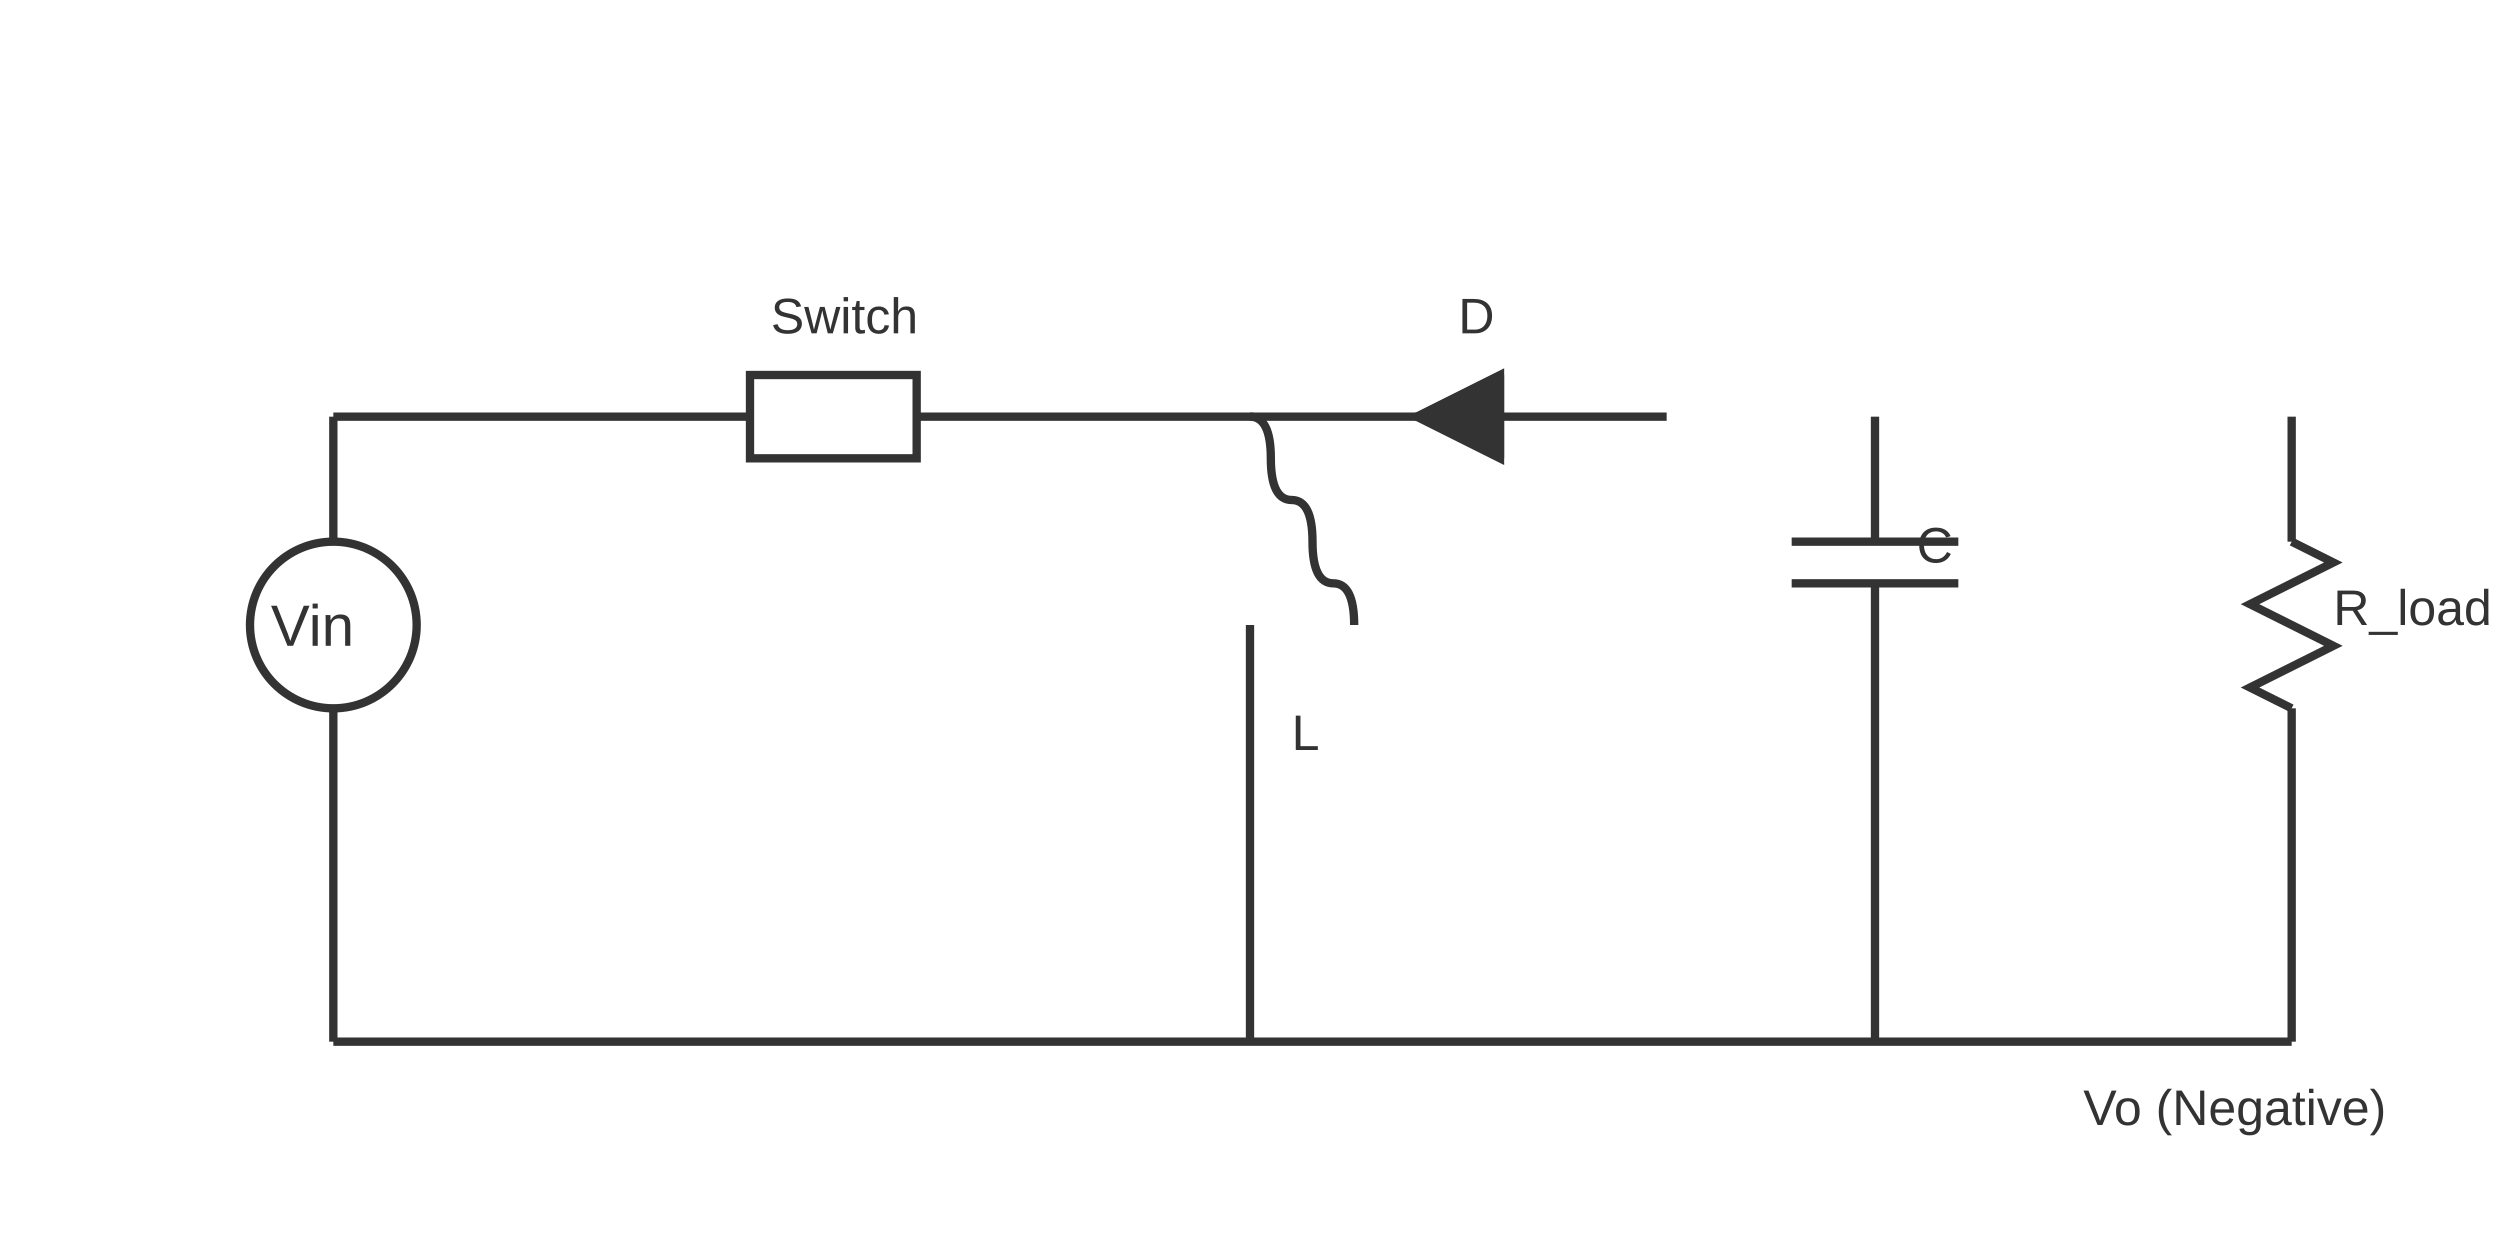
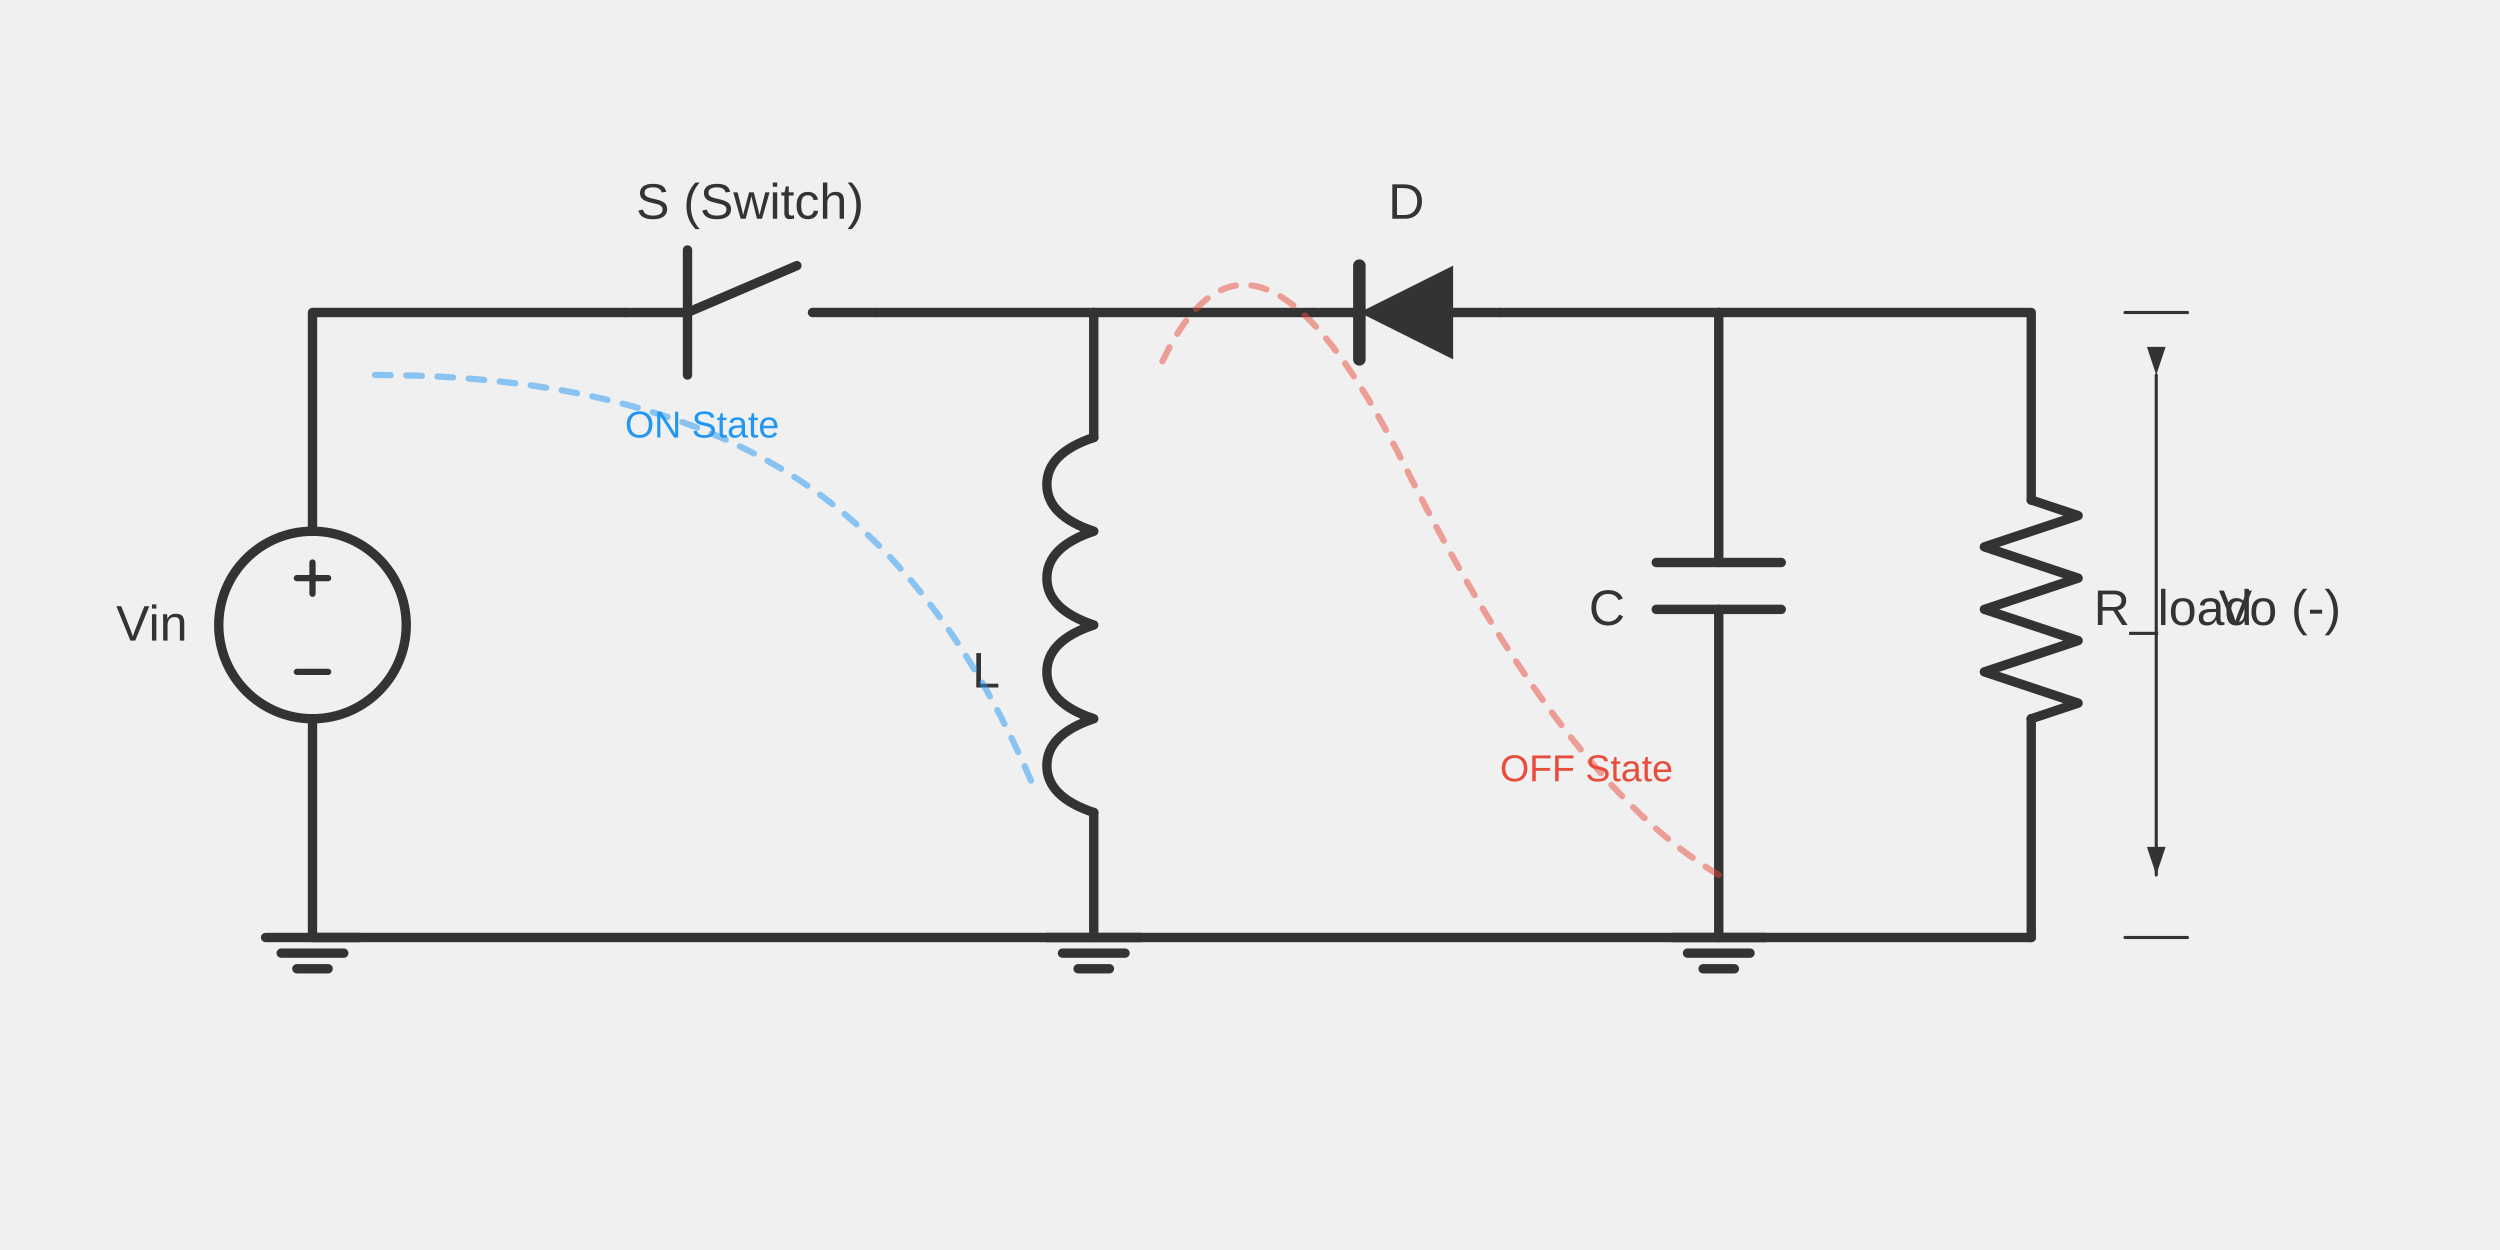
- <svg xmlns="http://www.w3.org/2000/svg" viewBox="0 0 600 300">
-   <rect width="600" height="300" fill="#fff" />
-   <g stroke="#333" stroke-width="2" fill="none">
-     <circle cx="80" cy="150" r="20" />
-     <text x="65" y="155" font-family="Arial" font-size="14" stroke="none" fill="#333">Vin</text>
-     <line x1="80" y1="130" x2="80" y2="100" />
-     <line x1="80" y1="170" x2="80" y2="250" />
-     <line x1="80" y1="100" x2="180" y2="100" />
-     <rect x="180" y="90" width="40" height="20" fill="#fff" />
-     <line x1="220" y1="100" x2="300" y2="100" />
-     <text x="185" y="80" font-family="Arial" font-size="12" stroke="none" fill="#333">Switch</text>
-     <path d="M300,100 q5,0 5,10 t5,10 t5,10 t5,10 t5,10" />
-     <line x1="300" y1="150" x2="300" y2="250" />
-     <text x="310" y="180" font-family="Arial" font-size="12" stroke="none" fill="#333">L</text>
-     <line x1="300" y1="100" x2="400" y2="100" />
-     <polygon points="360,100 360,90 340,100 360,110" fill="#333" />
-     <line x1="360" y1="90" x2="360" y2="110" />
-     <text x="350" y="80" font-family="Arial" font-size="12" stroke="none" fill="#333">D</text>
-     <line x1="450" y1="100" x2="450" y2="130" />
-     <line x1="430" y1="130" x2="470" y2="130" />
-     <line x1="430" y1="140" x2="470" y2="140" />
-     <line x1="450" y1="140" x2="450" y2="250" />
-     <text x="460" y="135" font-family="Arial" font-size="12" stroke="none" fill="#333">C</text>
-     <line x1="550" y1="100" x2="550" y2="130" />
-     <polyline points="550,130 560,135 540,145 560,155 540,165 550,170" />
-     <line x1="550" y1="170" x2="550" y2="250" />
-     <text x="560" y="150" font-family="Arial" font-size="12" stroke="none" fill="#333">R_load</text>
-     <line x1="80" y1="250" x2="550" y2="250" />
-     <text x="500" y="270" font-family="Arial" font-size="12" stroke="none" fill="#333">Vo (Negative)</text>
+ <svg xmlns="http://www.w3.org/2000/svg" viewBox="0 0 800 400" style="background-color: white;">
+   <defs>
+     <marker id="arrow" markerWidth="10" markerHeight="10" refX="9" refY="3" orient="auto">
+       <path d="M0,0 L0,6 L9,3 z" fill="#333" />
+     </marker>
+   </defs>
+   <g stroke="#333" stroke-width="3" fill="none" stroke-linecap="round" stroke-linejoin="round">
+     <circle cx="100" cy="200" r="30" />
+     <path d="M100,180 L100,190 M95,185 L105,185" stroke-width="2" />
+     <path d="M95,215 L105,215" stroke-width="2" />
+     <text x="60" y="205" font-family="Arial" font-size="16" stroke="none" fill="#333" text-anchor="end">Vin</text>
+     <path d="M100,170 L100,100 L200,100" />
+     <path d="M100,230 L100,300 L650,300" />
+     <line x1="220" y1="120" x2="220" y2="80" stroke-width="3" />
+     <path d="M200,100 L220,100" />
+     <path d="M260,100 L280,100" />
+     <line x1="220" y1="100" x2="255" y2="85" />
+     <text x="240" y="70" font-family="Arial" font-size="16" stroke="none" fill="#333" text-anchor="middle">S (Switch)</text>
+     <path d="M280,100 L350,100" />
+     <path d="M350,100 L350,140" />
+     <path d="M350,140 q-15,5 -15,15 t15,15 q-15,5 -15,15 t15,15 q-15,5 -15,15 t15,15 q-15,5 -15,15 t15,15" />
+     <path d="M350,260 L350,300" />
+     <text x="320" y="220" font-family="Arial" font-size="16" stroke="none" fill="#333" text-anchor="end">L</text>
+     <path d="M350,100 L420,100" />
+     <g transform="translate(450, 100)">
+       <polygon points="15,15 15,-15 -15,0" fill="#333" stroke="none" />
+       <line x1="-15" y1="-15" x2="-15" y2="15" stroke-width="4" />
+       <line x1="-30" y1="0" x2="-15" y2="0" />
+       <line x1="15" y1="0" x2="30" y2="0" />
+     </g>
+     <path d="M480,100 L550,100" />
+     <text x="450" y="70" font-family="Arial" font-size="16" stroke="none" fill="#333" text-anchor="middle">D</text>
+     <path d="M550,100 L550,180" />
+     <line x1="530" y1="180" x2="570" y2="180" stroke-width="3" />
+     <line x1="530" y1="195" x2="570" y2="195" stroke-width="3" />
+     <path d="M550,195 L550,300" />
+     <text x="520" y="200" font-family="Arial" font-size="16" stroke="none" fill="#333" text-anchor="end">C</text>
+     <path d="M550,100 L650,100 L650,160" />
+     <polyline points="650,160 665,165 635,175 665,185 635,195 665,205 635,215 665,225 650,230" />
+     <path d="M650,230 L650,300" />
+     <text x="670" y="200" font-family="Arial" font-size="16" stroke="none" fill="#333" text-anchor="start">R_load</text>
+     <path d="M680,100 L700,100" stroke-width="1" />
+     <path d="M680,300 L700,300" stroke-width="1" />
+     <path d="M690,120 L690,280" marker-start="url(#arrow)" marker-end="url(#arrow)" stroke-width="1" />
+     <text x="710" y="200" font-family="Arial" font-size="16" stroke="none" fill="#333">Vo (-)</text>
+     <g transform="translate(350, 300)">
+       <line x1="-15" y1="0" x2="15" y2="0" />
+       <line x1="-10" y1="5" x2="10" y2="5" />
+       <line x1="-5" y1="10" x2="5" y2="10" />
+     </g>
+     <g transform="translate(550, 300)">
+       <line x1="-15" y1="0" x2="15" y2="0" />
+       <line x1="-10" y1="5" x2="10" y2="5" />
+       <line x1="-5" y1="10" x2="5" y2="10" />
+     </g>
+     <g transform="translate(100, 300)">
+       <line x1="-15" y1="0" x2="15" y2="0" />
+       <line x1="-10" y1="5" x2="10" y2="5" />
+       <line x1="-5" y1="10" x2="5" y2="10" />
+     </g>
+     <path d="M120,120 Q200,120 250,150 T330,250" stroke="#2196f3" stroke-width="2" stroke-dasharray="5,5" fill="none" opacity="0.5" />
+     <text x="200" y="140" font-family="Arial" font-size="12" fill="#2196f3" stroke="none">ON State</text>
+     <path d="M550,280 Q500,250 450,150 T370,120" stroke="#e74c3c" stroke-width="2" stroke-dasharray="5,5" fill="none" opacity="0.5" />
+     <text x="480" y="250" font-family="Arial" font-size="12" fill="#e74c3c" stroke="none">OFF State</text>
  </g>
</svg>
